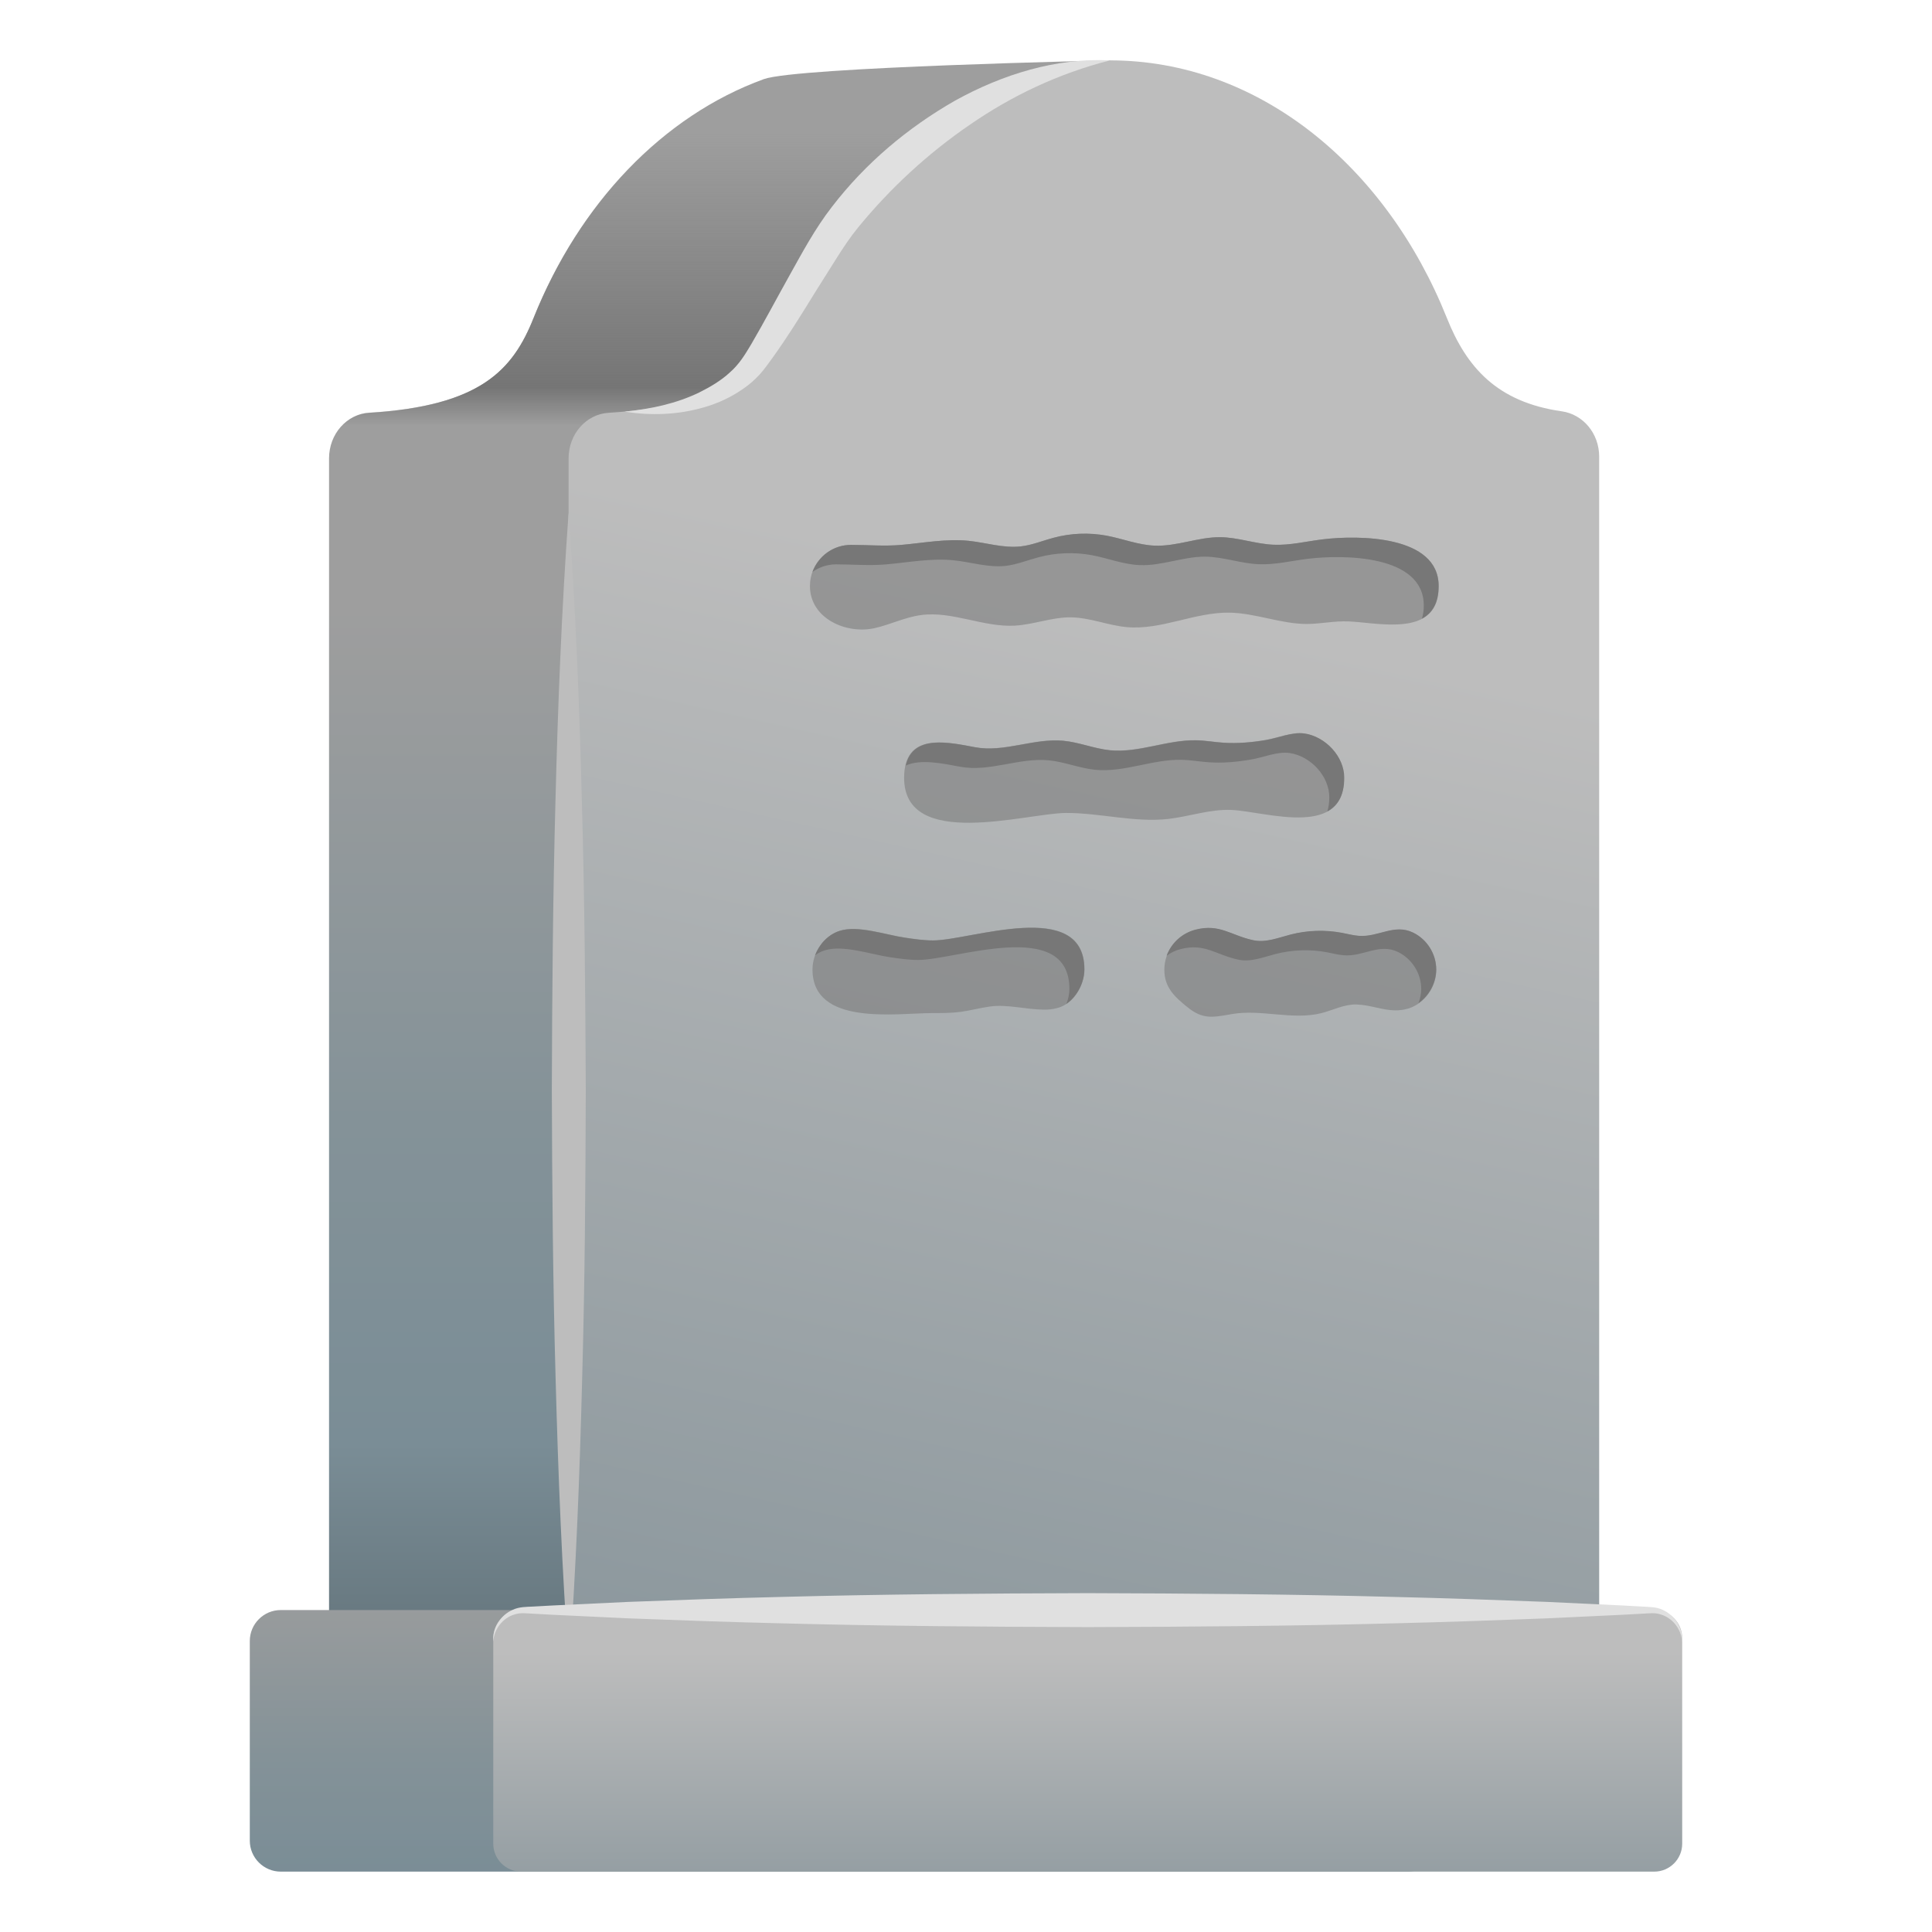
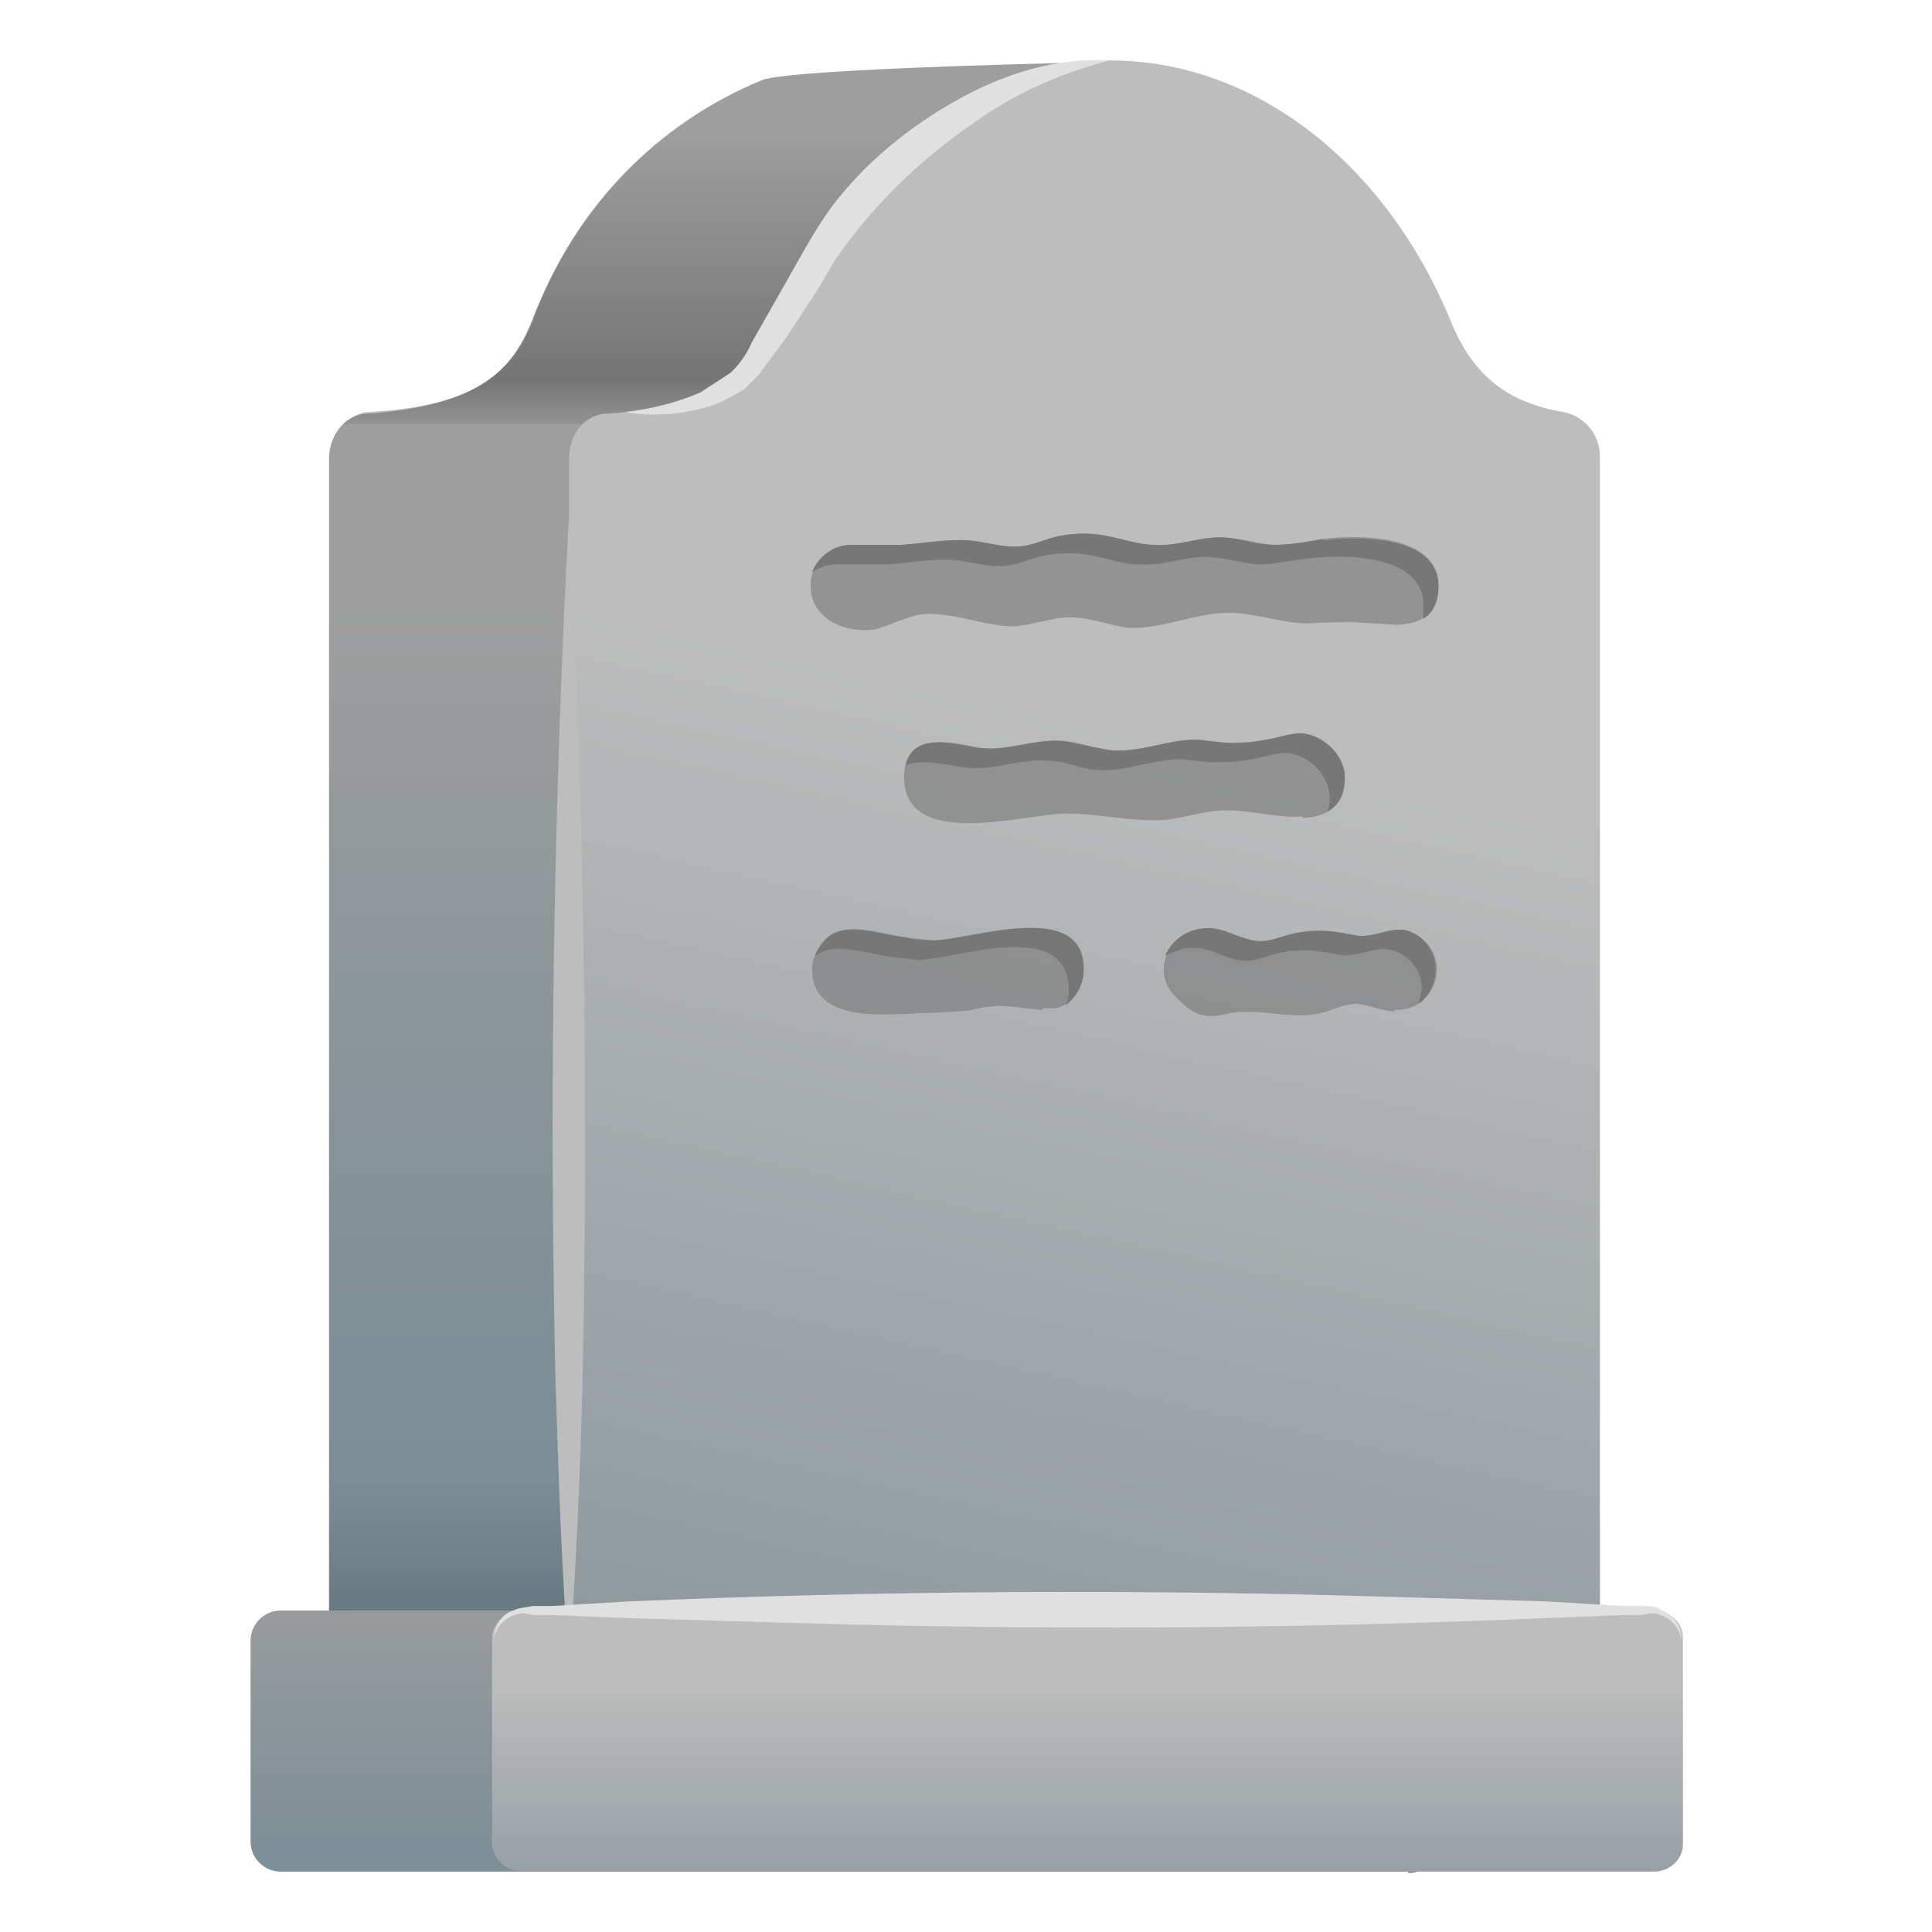
- <svg xmlns="http://www.w3.org/2000/svg" xmlns:xlink="http://www.w3.org/1999/xlink" enable-background="new 0 0 128 128" viewBox="0 0 128 128">
+ <svg xmlns="http://www.w3.org/2000/svg" xmlns:xlink="http://www.w3.org/1999/xlink" viewBox="0 0 128 128">
  <linearGradient id="a">
-     <stop offset=".104" stop-color="#9e9e9e" />
-     <stop offset=".454" stop-color="#849298" />
-     <stop offset=".673" stop-color="#7a8d96" />
-     <stop offset=".948" stop-color="#505e64" />
+     <stop offset=".1" stop-color="#9e9e9e" />
+     <stop offset=".5" stop-color="#849298" />
+     <stop offset=".7" stop-color="#7a8d96" />
+     <stop offset=".9" stop-color="#505e64" />
  </linearGradient>
-   <linearGradient id="b" gradientUnits="userSpaceOnUse" x1="55.935" x2="55.935" xlink:href="#a" y1="29.979" y2="127.593" />
-   <linearGradient id="c" gradientUnits="userSpaceOnUse" x1="42.031" x2="42.031" y1="8.839" y2="29.155">
+   <linearGradient xlink:href="#a" id="c" x1="55.9" x2="55.9" y1="30" y2="127.6" gradientUnits="userSpaceOnUse" />
+   <linearGradient id="d" x1="42" x2="42" y1="8.8" y2="29.2" gradientUnits="userSpaceOnUse">
    <stop offset="0" stop-color="#757575" stop-opacity="0" />
-     <stop offset=".828" stop-color="#757575" />
-     <stop offset=".954" stop-color="#757575" stop-opacity="0" />
+     <stop offset=".8" stop-color="#757575" />
+     <stop offset="1" stop-color="#757575" stop-opacity="0" />
  </linearGradient>
-   <linearGradient id="d">
-     <stop offset=".153" stop-color="#bdbdbd" />
+   <linearGradient id="b">
+     <stop offset=".2" stop-color="#bdbdbd" />
    <stop offset="1" stop-color="#6e818a" />
  </linearGradient>
-   <linearGradient id="e" gradientUnits="userSpaceOnUse" x1="83.568" x2="52.453" xlink:href="#d" y1="19.537" y2="158.474" />
-   <linearGradient id="f" gradientUnits="userSpaceOnUse" x1="55.935" x2="55.935" xlink:href="#a" y1="99.898" y2="136.13" />
-   <linearGradient id="g" gradientUnits="userSpaceOnUse" x1="72.065" x2="72.065" xlink:href="#d" y1="104.24" y2="138.268" />
-   <path d="m35.35 21.07c3.03-7.58 8.55-13.39 15.26-15.83 2.24-.8 22.93-1.24 22.93-1.24s2.4 6.96 6.44 17.07c1.3 3.26 3.32 5.57 7.61 6.18 1.41.2 2.48 1.46 2.48 3.01v83.81h-68.27v-83.7c0-1.62 1.17-2.93 2.65-3.02 7.38-.45 9.52-2.82 10.9-6.28z" fill="url(#b)" />
-   <path d="m44.56 8.59c-3.95 3.01-7.15 7.34-9.21 12.48-1.38 3.46-3.52 5.83-10.91 6.27-.68.04-1.28.35-1.74.81h38.67v-19.56z" fill="url(#c)" />
-   <path d="m51.22 21.07c4.04-10.11 12.52-17.07 22.32-17.07 9.81 0 18.28 6.96 22.32 17.07 1.3 3.26 3.32 5.57 7.61 6.18 1.41.2 2.48 1.46 2.48 3.01v83.81h-68.28v-83.7c0-1.62 1.17-2.93 2.65-3.02 7.38-.45 9.52-2.82 10.9-6.28z" fill="url(#e)" />
-   <path d="m37.67 33.98c.47 6.37.72 12.74.88 19.11.18 6.37.23 12.74.26 19.11-.02 6.37-.06 12.74-.24 19.11-.16 6.37-.41 12.74-.87 19.11-.47-6.37-.72-12.74-.89-19.11-.18-6.37-.23-12.74-.25-19.11.02-6.37.07-12.74.24-19.11.16-6.38.41-12.75.87-19.11z" fill="#bdbdbd" />
-   <path d="m73.54 4c-3.41.87-6.5 2.34-9.28 4.26-2.78 1.9-5.29 4.22-7.4 6.8-.53.65-.97 1.31-1.43 2.04l-1.38 2.19c-.91 1.48-1.83 2.97-2.87 4.42-.28.37-.5.71-.85 1.1-.34.37-.71.69-1.11.96-.79.55-1.64.94-2.52 1.2-1.76.52-3.59.58-5.32.3 1.75-.17 3.45-.54 4.95-1.27.74-.37 1.45-.79 2.03-1.33.6-.53.97-1.12 1.42-1.88.86-1.47 1.67-3.01 2.52-4.53s1.68-3.09 2.82-4.56c2.22-2.89 5.02-5.24 8.15-7.03 3.15-1.75 6.73-2.85 10.27-2.67z" fill="#e0e0e0" />
+   <linearGradient xlink:href="#b" id="e" x1="83.6" x2="52.5" y1="19.5" y2="158.5" gradientUnits="userSpaceOnUse" />
+   <linearGradient xlink:href="#a" id="f" x1="55.9" x2="55.9" y1="99.9" y2="136.1" gradientUnits="userSpaceOnUse" />
+   <linearGradient xlink:href="#b" id="g" x1="72.1" x2="72.1" y1="104.2" y2="138.3" gradientUnits="userSpaceOnUse" />
+   <path fill="url(#c)" d="M35.4 21A27 27 0 0 1 50.5 5.3c2.2-.8 23-1.2 23-1.2s2.3 7 6.4 17c1.3 3.3 3.3 5.6 7.6 6.3a3 3 0 0 1 2.5 3V114H21.8V30.4c0-1.7 1.2-3 2.6-3 7.4-.5 9.6-2.9 11-6.3z" />
+   <path fill="url(#d)" d="M44.6 8.6a29 29 0 0 0-9.3 12.5c-1.3 3.4-3.5 5.8-10.9 6.2-.6 0-1.2.4-1.7.8h38.7V8.6z" />
+   <path fill="url(#e)" d="M51.2 21c4-10 12.5-17 22.3-17S91.8 11 96 21c1.3 3.3 3.3 5.6 7.6 6.3a3 3 0 0 1 2.4 3V114H37.7V30.4c0-1.7 1.1-3 2.6-3 7.4-.5 9.5-2.9 11-6.3z" />
+   <path fill="#bdbdbd" d="M37.7 34a811.8 811.8 0 0 1 .9 57.3 407 407 0 0 1-.9 19.1c-.5-6.4-.7-12.7-.9-19a761 761 0 0 1 .9-57.4z" />
+   <path fill="#e0e0e0" d="M73.5 4c-3.4.9-6.5 2.3-9.2 4.3a35.5 35.5 0 0 0-8.9 8.8l-1.3 2.2c-1 1.5-1.9 3-3 4.4l-.8 1.1-1 1c-.9.5-1.7 1-2.6 1.2a12 12 0 0 1-5.3.3c1.7-.2 3.4-.6 5-1.3l2-1.3a6 6 0 0 0 1.4-2l2.5-4.4c.8-1.4 1.7-3.1 2.8-4.6 2.2-2.9 5-5.2 8.2-7C66.4 4.9 70 3.8 73.5 4z" />
  <g fill="#777">
-     <path d="m92.58 41.37c-1.1.05-2.33-.16-3.24-.2s-1.81.16-2.72.17c-1.75.01-3.44-.73-5.19-.75-2.28-.03-4.48 1.16-6.76.96-1.26-.11-2.47-.64-3.74-.65-1.24-.01-2.44.48-3.69.55-2.09.12-4.15-.98-6.22-.7-1.06.14-2.05.64-3.09.87-1.87.41-4.27-.64-4.27-2.8 0-1.5 1.22-2.72 2.72-2.72 1.12 0 2.22.1 3.34 0 1.48-.13 2.96-.42 4.45-.27 1.16.12 2.3.5 3.46.37.74-.09 1.44-.38 2.17-.57 1.14-.31 2.36-.35 3.52-.14 1.07.2 2.1.62 3.18.66 1.46.06 2.88-.57 4.34-.56 1.19.01 2.34.45 3.53.5 1.1.05 2.19-.23 3.29-.36 2.31-.28 7.66-.28 7.66 3.1 0 1.96-1.26 2.48-2.74 2.54z" opacity=".55" />
-     <g opacity=".55">
-       <path d="m69.12 66.89c-1.13-.01-2.4-.36-3.5-.21-.67.09-1.32.27-1.98.36-.62.08-1.25.08-1.88.08-2.36 0-7.93.89-7.93-2.89 0-1.1.72-2.21 1.79-2.56 1.22-.4 3.09.27 4.36.45.61.09 1.22.18 1.84.18 2.46.01 10.03-2.85 10.03 1.92 0 1.06-.73 2.31-1.82 2.57-.3.08-.6.11-.91.1z" />
-       <path d="m92.43 66.94c-.86-.01-1.68-.37-2.57-.39-.79-.02-1.53.37-2.3.57-1.94.49-4-.28-5.97.07-1.29.23-1.92.35-2.93-.47-.84-.68-1.52-1.3-1.52-2.47 0-1.26.87-2.35 2.08-2.65 1.6-.41 2.33.38 3.82.7.83.18 1.67-.17 2.49-.38 1.1-.28 2.26-.32 3.38-.11.37.07.74.17 1.12.2 1.32.1 2.35-.83 3.61-.21.92.46 1.52 1.42 1.52 2.44 0 1.14-.76 2.24-1.86 2.58-.31.09-.59.12-.87.12z" />
-     </g>
-     <path d="m86.34 54.15c-1.62.08-3.59-.44-4.76-.49-1.41-.06-2.79.44-4.2.6-2.24.24-4.48-.4-6.74-.4-2.64.01-10.74 2.5-10.74-2.33 0-3.02 2.75-2.39 4.69-2.03 1.93.36 3.89-.61 5.84-.43 1.05.1 2.04.52 3.09.63 1.92.19 3.8-.7 5.72-.66.6.01 1.19.12 1.79.16.95.07 1.9-.02 2.83-.18.8-.13 1.74-.55 2.55-.43 1.39.2 2.63 1.53 2.63 2.93.03 1.98-1.19 2.56-2.7 2.63z" opacity=".55" />
-     <path d="m93.63 61.79c-1.26-.62-2.3.31-3.61.21-.38-.03-.75-.13-1.12-.2-1.12-.21-2.28-.17-3.38.11-.82.21-1.66.56-2.49.38-1.49-.32-2.22-1.11-3.82-.7-.9.23-1.61.89-1.92 1.73.28-.2.59-.36.93-.44 1.6-.41 2.33.38 3.82.7.83.18 1.67-.17 2.49-.38 1.1-.28 2.26-.32 3.38-.11.37.07.74.17 1.12.2 1.32.1 2.35-.83 3.61-.21.92.46 1.52 1.42 1.52 2.44 0 .32-.07.64-.18.94.71-.5 1.17-1.35 1.17-2.23 0-1.03-.6-1.99-1.52-2.44z" />
-     <path d="m61.81 62.31c-.62 0-1.23-.09-1.84-.18-1.27-.18-3.13-.85-4.36-.45-.76.25-1.33.88-1.61 1.61.19-.13.39-.25.62-.32 1.22-.4 3.09.27 4.36.45.61.09 1.22.18 1.84.18 2.46.01 10.03-2.85 10.03 1.92 0 .32-.07.66-.2.99.73-.5 1.19-1.44 1.19-2.28 0-4.77-7.57-1.91-10.03-1.92z" />
-     <path d="m86.43 48.6c-.81-.12-1.76.3-2.55.43-.94.16-1.89.24-2.83.18-.6-.04-1.19-.15-1.79-.16-1.93-.04-3.81.85-5.72.66-1.05-.11-2.04-.53-3.09-.63-1.95-.18-3.92.79-5.84.43-1.74-.33-4.13-.86-4.6 1.21.98-.45 2.44-.14 3.61.08 1.93.36 3.89-.61 5.84-.43 1.05.1 2.04.52 3.09.63 1.92.19 3.8-.7 5.72-.66.6.01 1.19.12 1.79.16.95.07 1.9-.02 2.83-.18.8-.13 1.74-.55 2.55-.43 1.39.2 2.63 1.53 2.63 2.93 0 .36-.05.67-.13.94.68-.37 1.12-1.05 1.12-2.23.01-1.4-1.24-2.73-2.63-2.93z" />
-     <path d="m87.66 35.73c-1.1.13-2.19.41-3.29.36-1.19-.05-2.34-.49-3.53-.5-1.46-.01-2.88.62-4.34.56-1.08-.04-2.12-.46-3.18-.66-1.17-.22-2.38-.17-3.52.14-.72.19-1.42.49-2.17.57-1.16.13-2.3-.25-3.46-.37-1.49-.15-2.97.14-4.45.27-1.12.1-2.22 0-3.34 0-1.17 0-2.17.75-2.55 1.79.44-.31.98-.5 1.56-.5 1.12 0 2.22.1 3.34 0 1.48-.13 2.96-.42 4.45-.27 1.16.12 2.3.5 3.46.37.74-.09 1.44-.38 2.17-.57 1.15-.31 2.36-.35 3.52-.14 1.07.2 2.1.62 3.18.66 1.46.06 2.88-.57 4.34-.56 1.19.01 2.34.45 3.53.5 1.1.05 2.19-.23 3.29-.36 2.31-.28 7.66-.28 7.66 3.1 0 .34-.05.61-.12.87.66-.36 1.1-1 1.1-2.16.01-3.38-5.34-3.38-7.65-3.1z" />
+     <path d="m92.6 41.4-3.3-.2-2.7.1c-1.7 0-3.4-.7-5.2-.7-2.2 0-4.4 1.1-6.7 1-1.3-.2-2.5-.7-3.8-.7-1.2 0-2.4.5-3.7.6-2 0-4.1-1-6.2-.8-1 .2-2 .7-3 1-2 .3-4.3-.7-4.3-2.9 0-1.5 1.2-2.7 2.7-2.7h3.3c1.5-.1 3-.4 4.5-.3 1.1.1 2.3.5 3.4.4.8 0 1.5-.4 2.2-.6a8 8 0 0 1 3.5-.1c1 .2 2.1.6 3.2.6 1.5.1 2.9-.5 4.3-.5 1.2 0 2.4.4 3.6.5 1 0 2.2-.2 3.3-.4 2.3-.3 7.6-.3 7.6 3.1 0 2-1.2 2.5-2.7 2.6zM69.1 66.9c-1.1 0-2.4-.4-3.5-.2-.6 0-1.3.3-2 .3l-1.8.1c-2.4 0-8 1-8-2.9 0-1 .8-2.2 1.8-2.5 1.2-.4 3.1.2 4.4.4l1.8.2c2.5 0 10-2.8 10 2 0 1-.7 2.2-1.8 2.5h-.9zm23.3.1c-.8 0-1.6-.4-2.5-.5-.8 0-1.6.4-2.3.6-2 .5-4-.3-6 0-1.3.3-2 .4-3-.4-.8-.7-1.5-1.3-1.5-2.5s1-2.3 2.1-2.6c1.6-.4 2.4.4 3.8.7.9.2 1.7-.2 2.5-.4 1.1-.3 2.3-.3 3.4 0l1.1.1c1.4.1 2.4-.8 3.6-.2 1 .5 1.6 1.4 1.6 2.4 0 1.2-.8 2.3-1.9 2.6a3 3 0 0 1-.9.1zm-6.1-12.9c-1.6.1-3.5-.4-4.7-.4-1.4-.1-2.8.4-4.2.6-2.3.2-4.5-.4-6.8-.4-2.6 0-10.7 2.5-10.7-2.4 0-3 2.8-2.4 4.7-2 2 .4 3.9-.6 5.8-.4 1 0 2 .5 3.1.6 2 .2 3.8-.7 5.7-.7l1.8.2c1 0 2 0 2.9-.2.8-.1 1.7-.5 2.5-.4 1.4.2 2.6 1.5 2.6 3 0 1.9-1.1 2.5-2.7 2.6z" opacity=".6" />
+     <path d="M93.6 61.8c-1.2-.6-2.3.3-3.6.2l-1.1-.2a7.9 7.9 0 0 0-3.4.1c-.8.2-1.6.6-2.5.4-1.5-.3-2.2-1.1-3.8-.7a3 3 0 0 0-2 1.7l1-.4c1.6-.4 2.4.4 3.8.7.9.2 1.7-.2 2.5-.4 1.1-.3 2.3-.3 3.4-.1l1.1.2c1.4 0 2.4-.8 3.6-.2 1 .4 1.6 1.4 1.6 2.4l-.2 1c.7-.5 1.1-1.4 1.1-2.3 0-1-.6-2-1.5-2.4zm-31.8.5c-.6 0-1.2 0-1.8-.2-1.3-.1-3.2-.8-4.4-.4-.8.2-1.3.9-1.6 1.6l.6-.3c1.2-.4 3.1.2 4.4.4l1.8.2c2.5 0 10-2.9 10 2 0 .2 0 .6-.2 1a3 3 0 0 0 1.2-2.4c0-4.7-7.5-1.9-10-1.9zm24.6-13.7c-.8-.1-1.7.3-2.5.4-1 .2-2 .3-2.8.2l-1.8-.2c-2 0-3.8.9-5.8.7l-3-.6c-2-.2-4 .8-5.9.4-1.7-.3-4.1-.9-4.6 1.2 1-.4 2.4-.1 3.6.1 2 .4 4-.6 5.9-.4 1 0 2 .5 3 .6 2 .2 3.8-.7 5.8-.7l1.8.2c1 0 1.9 0 2.8-.2.8-.1 1.7-.5 2.5-.4 1.4.2 2.7 1.5 2.7 3 0 .3 0 .6-.2.9.7-.4 1.2-1 1.2-2.3 0-1.4-1.3-2.7-2.7-2.9zm1.3-12.9c-1.1.2-2.2.4-3.3.4-1.2 0-2.4-.5-3.6-.5-1.4 0-2.8.6-4.3.5-1 0-2.1-.4-3.2-.6a7.9 7.9 0 0 0-3.5.1c-.7.2-1.4.5-2.2.6-1.1.1-2.3-.3-3.4-.4-1.5-.1-3 .2-4.5.3h-3.3c-1.2 0-2.2.8-2.6 1.8a3 3 0 0 1 1.6-.5h3.3c1.5-.1 3-.4 4.5-.3 1.1.1 2.3.5 3.4.4.8-.1 1.5-.4 2.2-.6a8 8 0 0 1 3.5-.1c1.1.2 2.1.6 3.2.6 1.5.1 2.9-.5 4.3-.5 1.2 0 2.4.4 3.6.5 1 0 2.2-.3 3.3-.4 2.3-.3 7.6-.3 7.6 3.1v.9c.6-.4 1-1 1-2.2 0-3.3-5.3-3.3-7.6-3z" />
  </g>
-   <path d="m93.27 124h-74.67c-1.13 0-2.05-.92-2.05-2.05v-13.23c0-1.13.92-2.05 2.05-2.05h74.67c1.13 0 2.05.92 2.05 2.05v13.23c0 1.13-.92 2.05-2.05 2.05z" fill="url(#f)" />
-   <path d="m109.6 124h-75.07c-1.02 0-1.85-.83-1.85-1.85v-13.63c0-1.02.83-1.85 1.85-1.85h75.07c1.02 0 1.85.83 1.85 1.85v13.63c0 1.02-.83 1.85-1.85 1.85z" fill="url(#g)" />
-   <path d="m32.68 108.76c-.07-.85.45-1.75 1.3-2.11.42-.2.91-.19 1.31-.21l1.27-.07 5.07-.24c3.38-.13 6.76-.25 10.14-.33 6.76-.18 13.52-.23 20.29-.25 6.76.02 13.52.07 20.29.25 3.38.08 6.76.2 10.14.33l5.07.24 1.27.07c.4.03.89.01 1.31.21.85.37 1.37 1.26 1.3 2.11-.05-.86-.67-1.59-1.42-1.8-.37-.13-.76-.07-1.19-.05l-1.27.07-5.07.24c-3.38.13-6.76.25-10.14.33-6.76.18-13.52.23-20.29.25-6.76-.02-13.52-.07-20.29-.25-3.38-.08-6.76-.2-10.14-.33l-5.07-.24-1.27-.07c-.44-.02-.82-.08-1.19.05-.75.21-1.37.94-1.42 1.8z" fill="#e0e0e0" />
+   <path fill="url(#f)" d="M93.3 124H18.6a2 2 0 0 1-2-2v-13.3c0-1.1.9-2 2-2h74.7a2 2 0 0 1 2 2V122a2 2 0 0 1-2 2.1z" />
+   <path fill="url(#g)" d="M109.6 124h-75c-1 0-2-.8-2-1.9v-13.6c0-1 1-1.8 2-1.8h75c1 0 1.9.8 1.9 1.8v13.7c0 1-.9 1.8-1.9 1.8z" />
+   <path fill="#e0e0e0" d="M32.7 108.8c0-.9.4-1.8 1.3-2.1.4-.2.9-.2 1.3-.3h1.3l5-.3a686.6 686.6 0 0 1 50.7-.3l10.2.3 5 .3h1.3c.4 0 1 0 1.3.3a2 2 0 0 1 1.3 2 2 2 0 0 0-1.4-1.7c-.4-.2-.7-.1-1.2 0h-1.2l-5.1.2a686.6 686.6 0 0 1-50.7.3l-10.2-.3-5-.2h-1.3c-.4-.1-.8-.2-1.2 0a2 2 0 0 0-1.4 1.8z" />
</svg>
